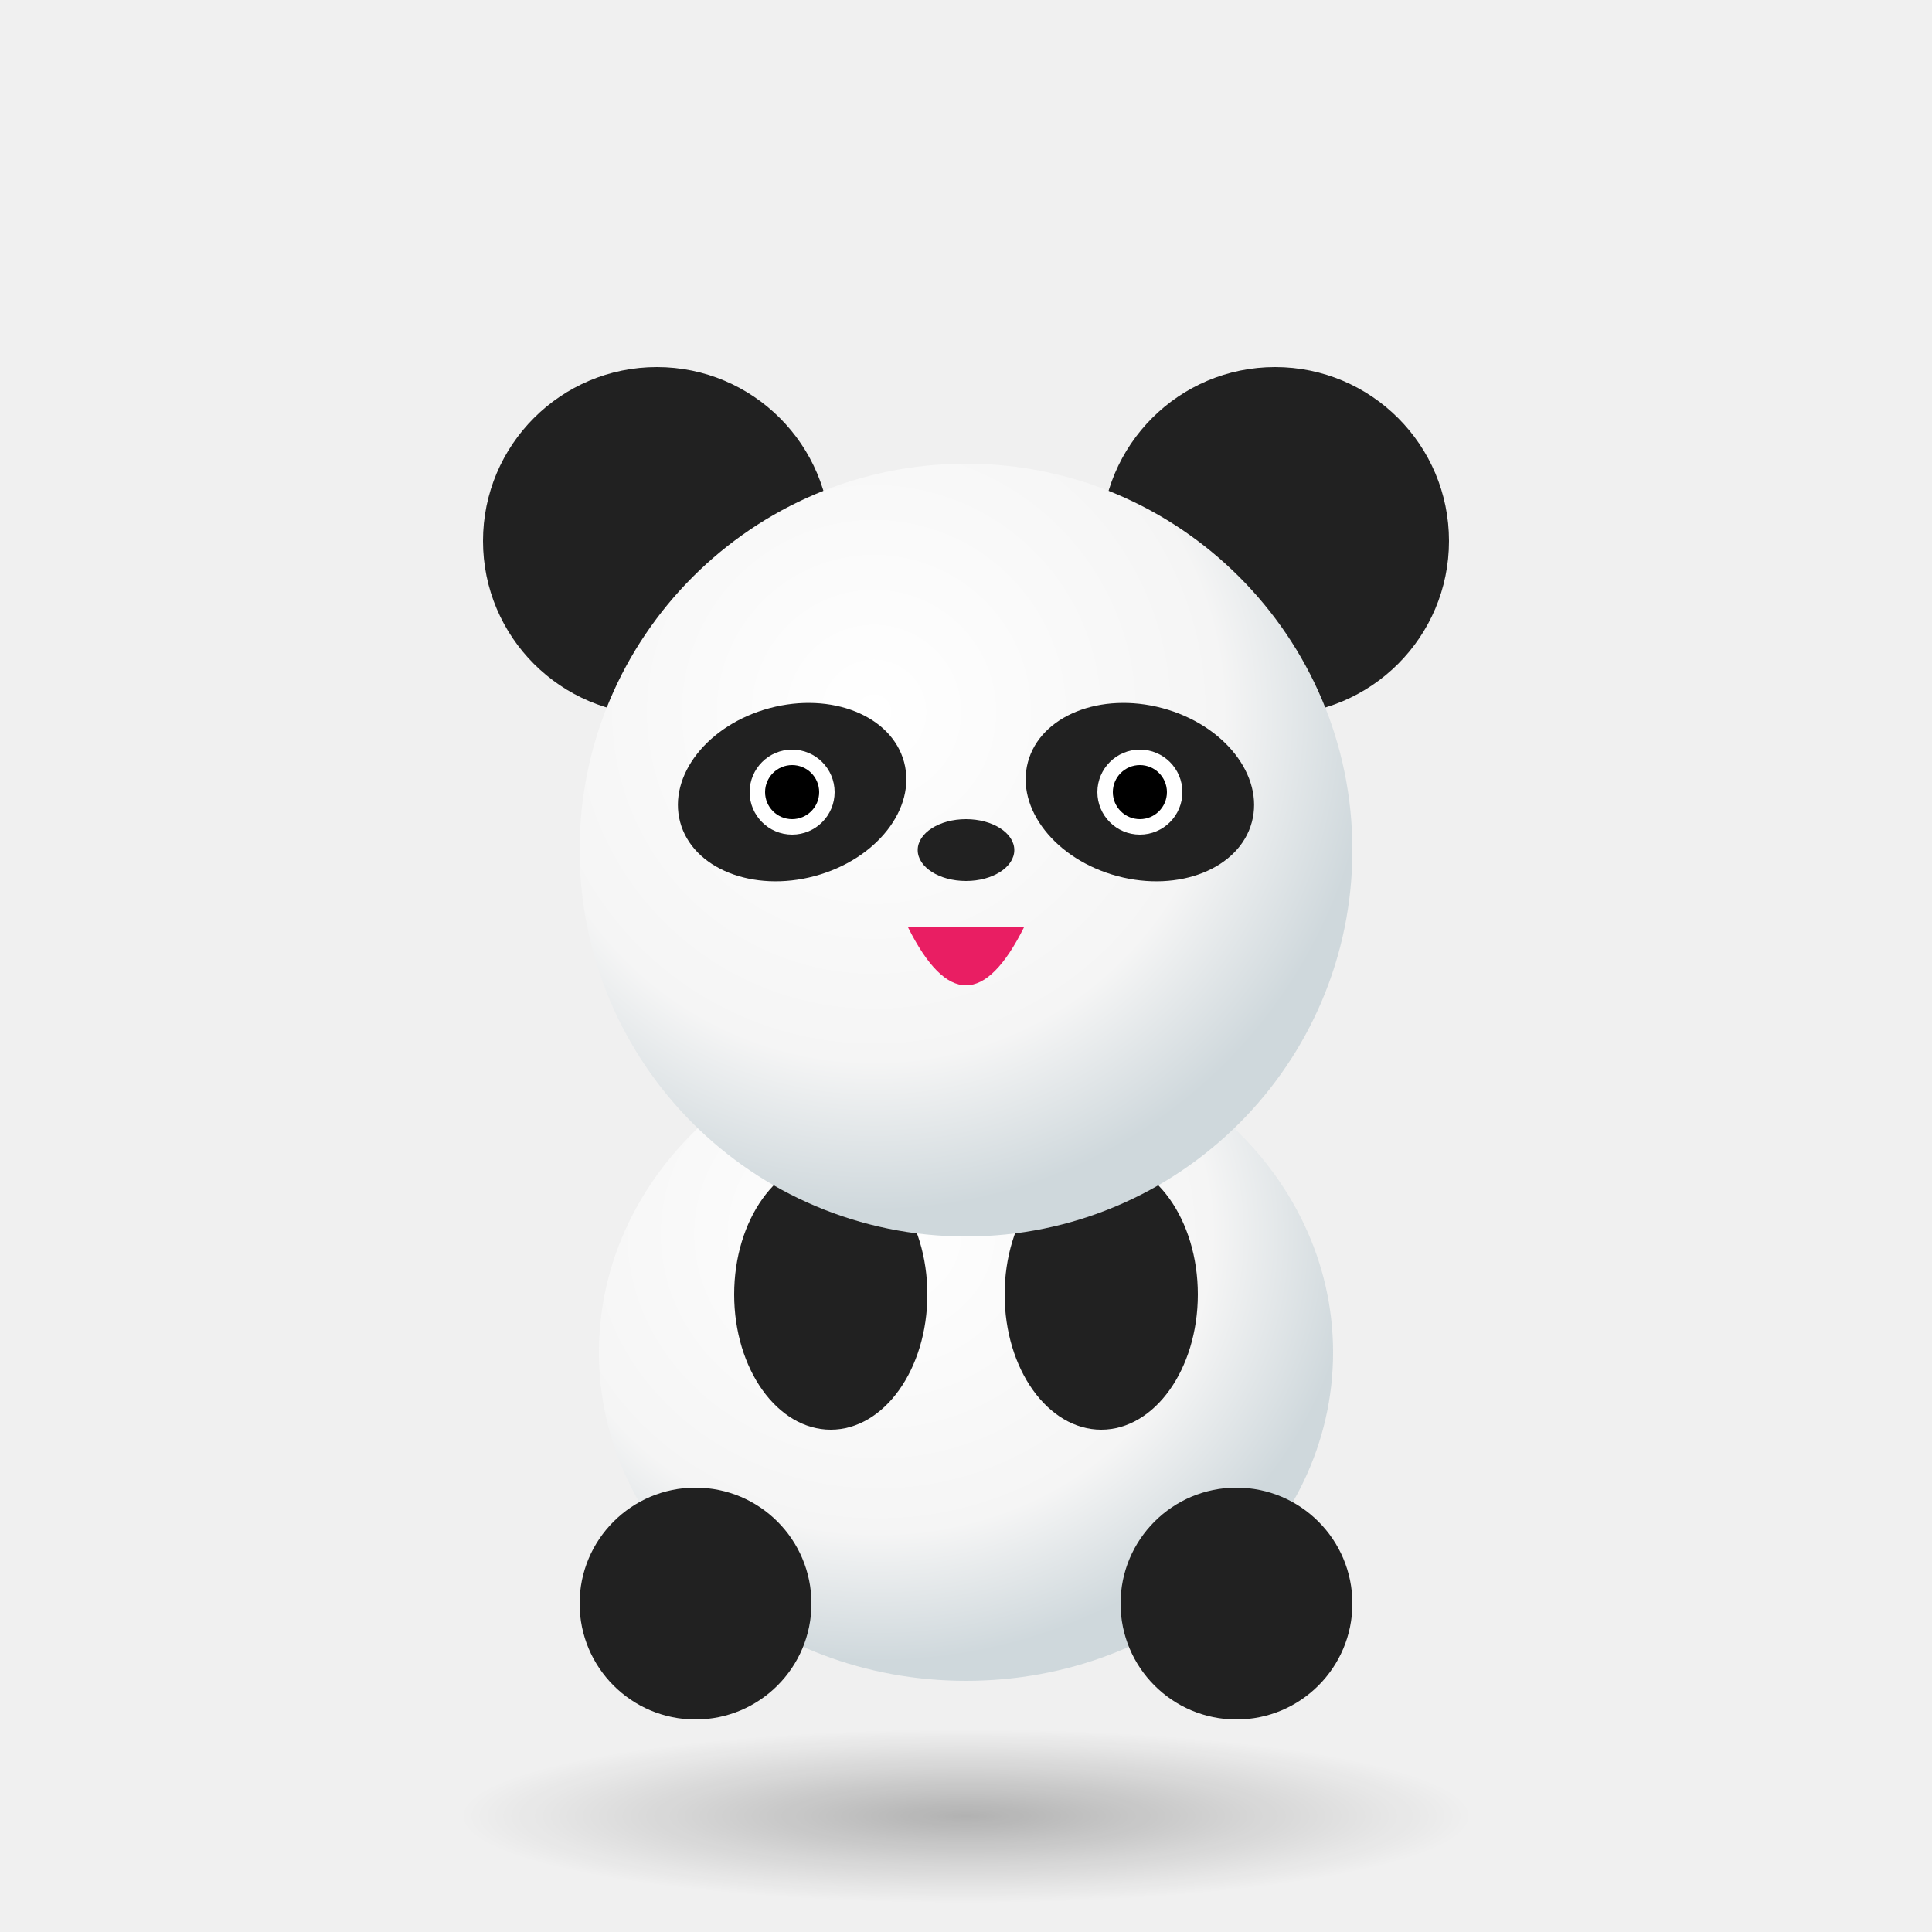
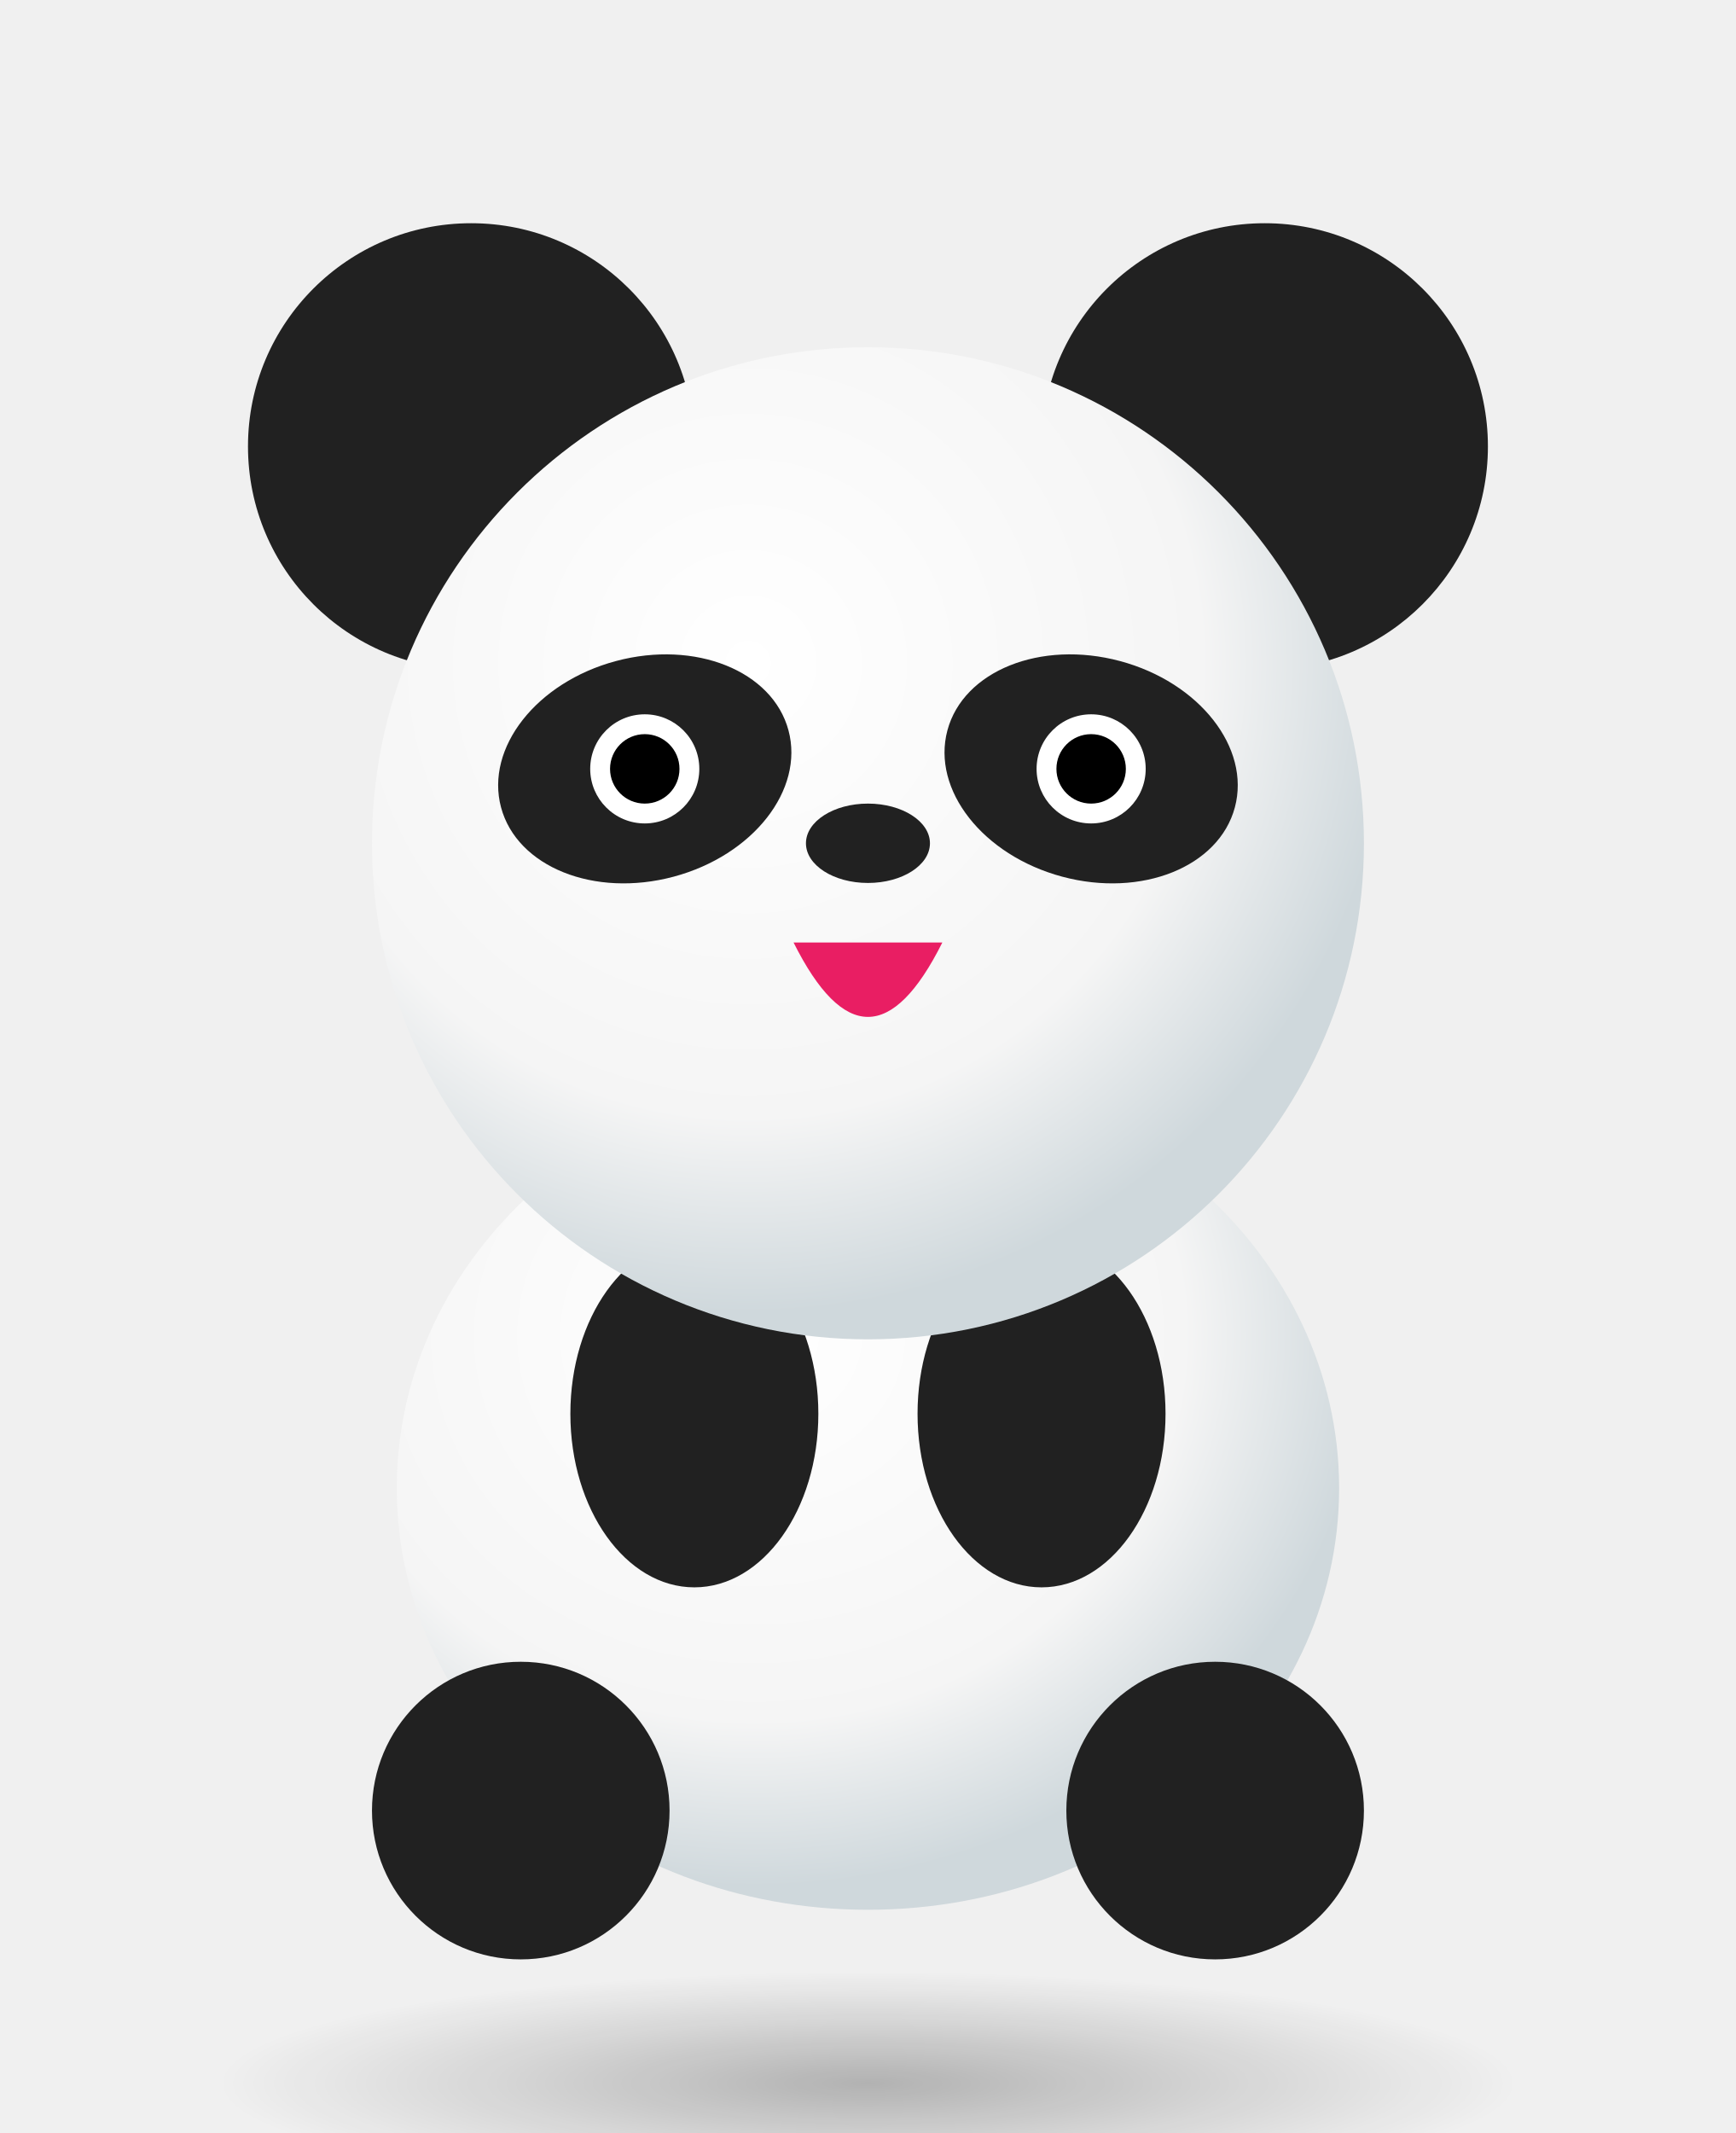
- <svg xmlns="http://www.w3.org/2000/svg" viewBox="0 0 100 100" width="100%" height="100%">
+ <svg xmlns="http://www.w3.org/2000/svg" viewBox="15 10 70 86" width="100%" height="100%">
  <defs>
    <filter id="clay-blur" x="-20%" y="-20%" width="140%" height="140%">
      <feGaussianBlur stdDeviation="1.2" />
    </filter>
    <radialGradient id="clay-shadow" cx="50%" cy="50%" r="50%">
      <stop offset="0%" stop-color="#000" stop-opacity="0.26" />
      <stop offset="60%" stop-color="#000" stop-opacity="0.10" />
      <stop offset="100%" stop-color="#000" stop-opacity="0" />
    </radialGradient>
    <radialGradient id="gloss-eye" cx="35%" cy="30%" r="65%">
      <stop offset="0%" stop-color="#37474f" />
      <stop offset="60%" stop-color="#212121" />
      <stop offset="100%" stop-color="#000000" />
    </radialGradient>
    <radialGradient id="panda-w" cx="38%" cy="32%" r="65%">
      <stop offset="0%" stop-color="#ffffff" />
      <stop offset="70%" stop-color="#f5f5f5" />
      <stop offset="100%" stop-color="#cfd8dc" />
    </radialGradient>
  </defs>
  <ellipse cx="50" cy="94" rx="26" ry="4.5" fill="url(#clay-shadow)" />
  <circle cx="34" cy="28" r="9" fill="#212121" />
  <circle cx="66" cy="28" r="9" fill="#212121" />
  <ellipse cx="50" cy="70" rx="19" ry="17" fill="url(#panda-w)" />
  <circle cx="36" cy="83" r="6" fill="#212121" />
  <circle cx="64" cy="83" r="6" fill="#212121" />
  <ellipse cx="43" cy="67" rx="5" ry="7" fill="#212121" />
  <ellipse cx="57" cy="67" rx="5" ry="7" fill="#212121" />
  <circle cx="50" cy="44" r="20" fill="url(#panda-w)" />
  <ellipse cx="41" cy="41" rx="6" ry="4.5" fill="#212121" transform="rotate(-15 41 41)" />
  <ellipse cx="59" cy="41" rx="6" ry="4.5" fill="#212121" transform="rotate(15 59 41)" />
  <circle cx="41" cy="41" r="2.2" fill="#ffffff" />
  <circle cx="59" cy="41" r="2.2" fill="#ffffff" />
  <circle cx="41" cy="41" r="1.4" fill="#000000" />
  <circle cx="59" cy="41" r="1.4" fill="#000000" />
  <ellipse cx="50" cy="44" rx="2.5" ry="1.6" fill="#212121" />
  <path d="M47,48 Q50,54 53,48 Z" fill="#e91e63" />
</svg>
